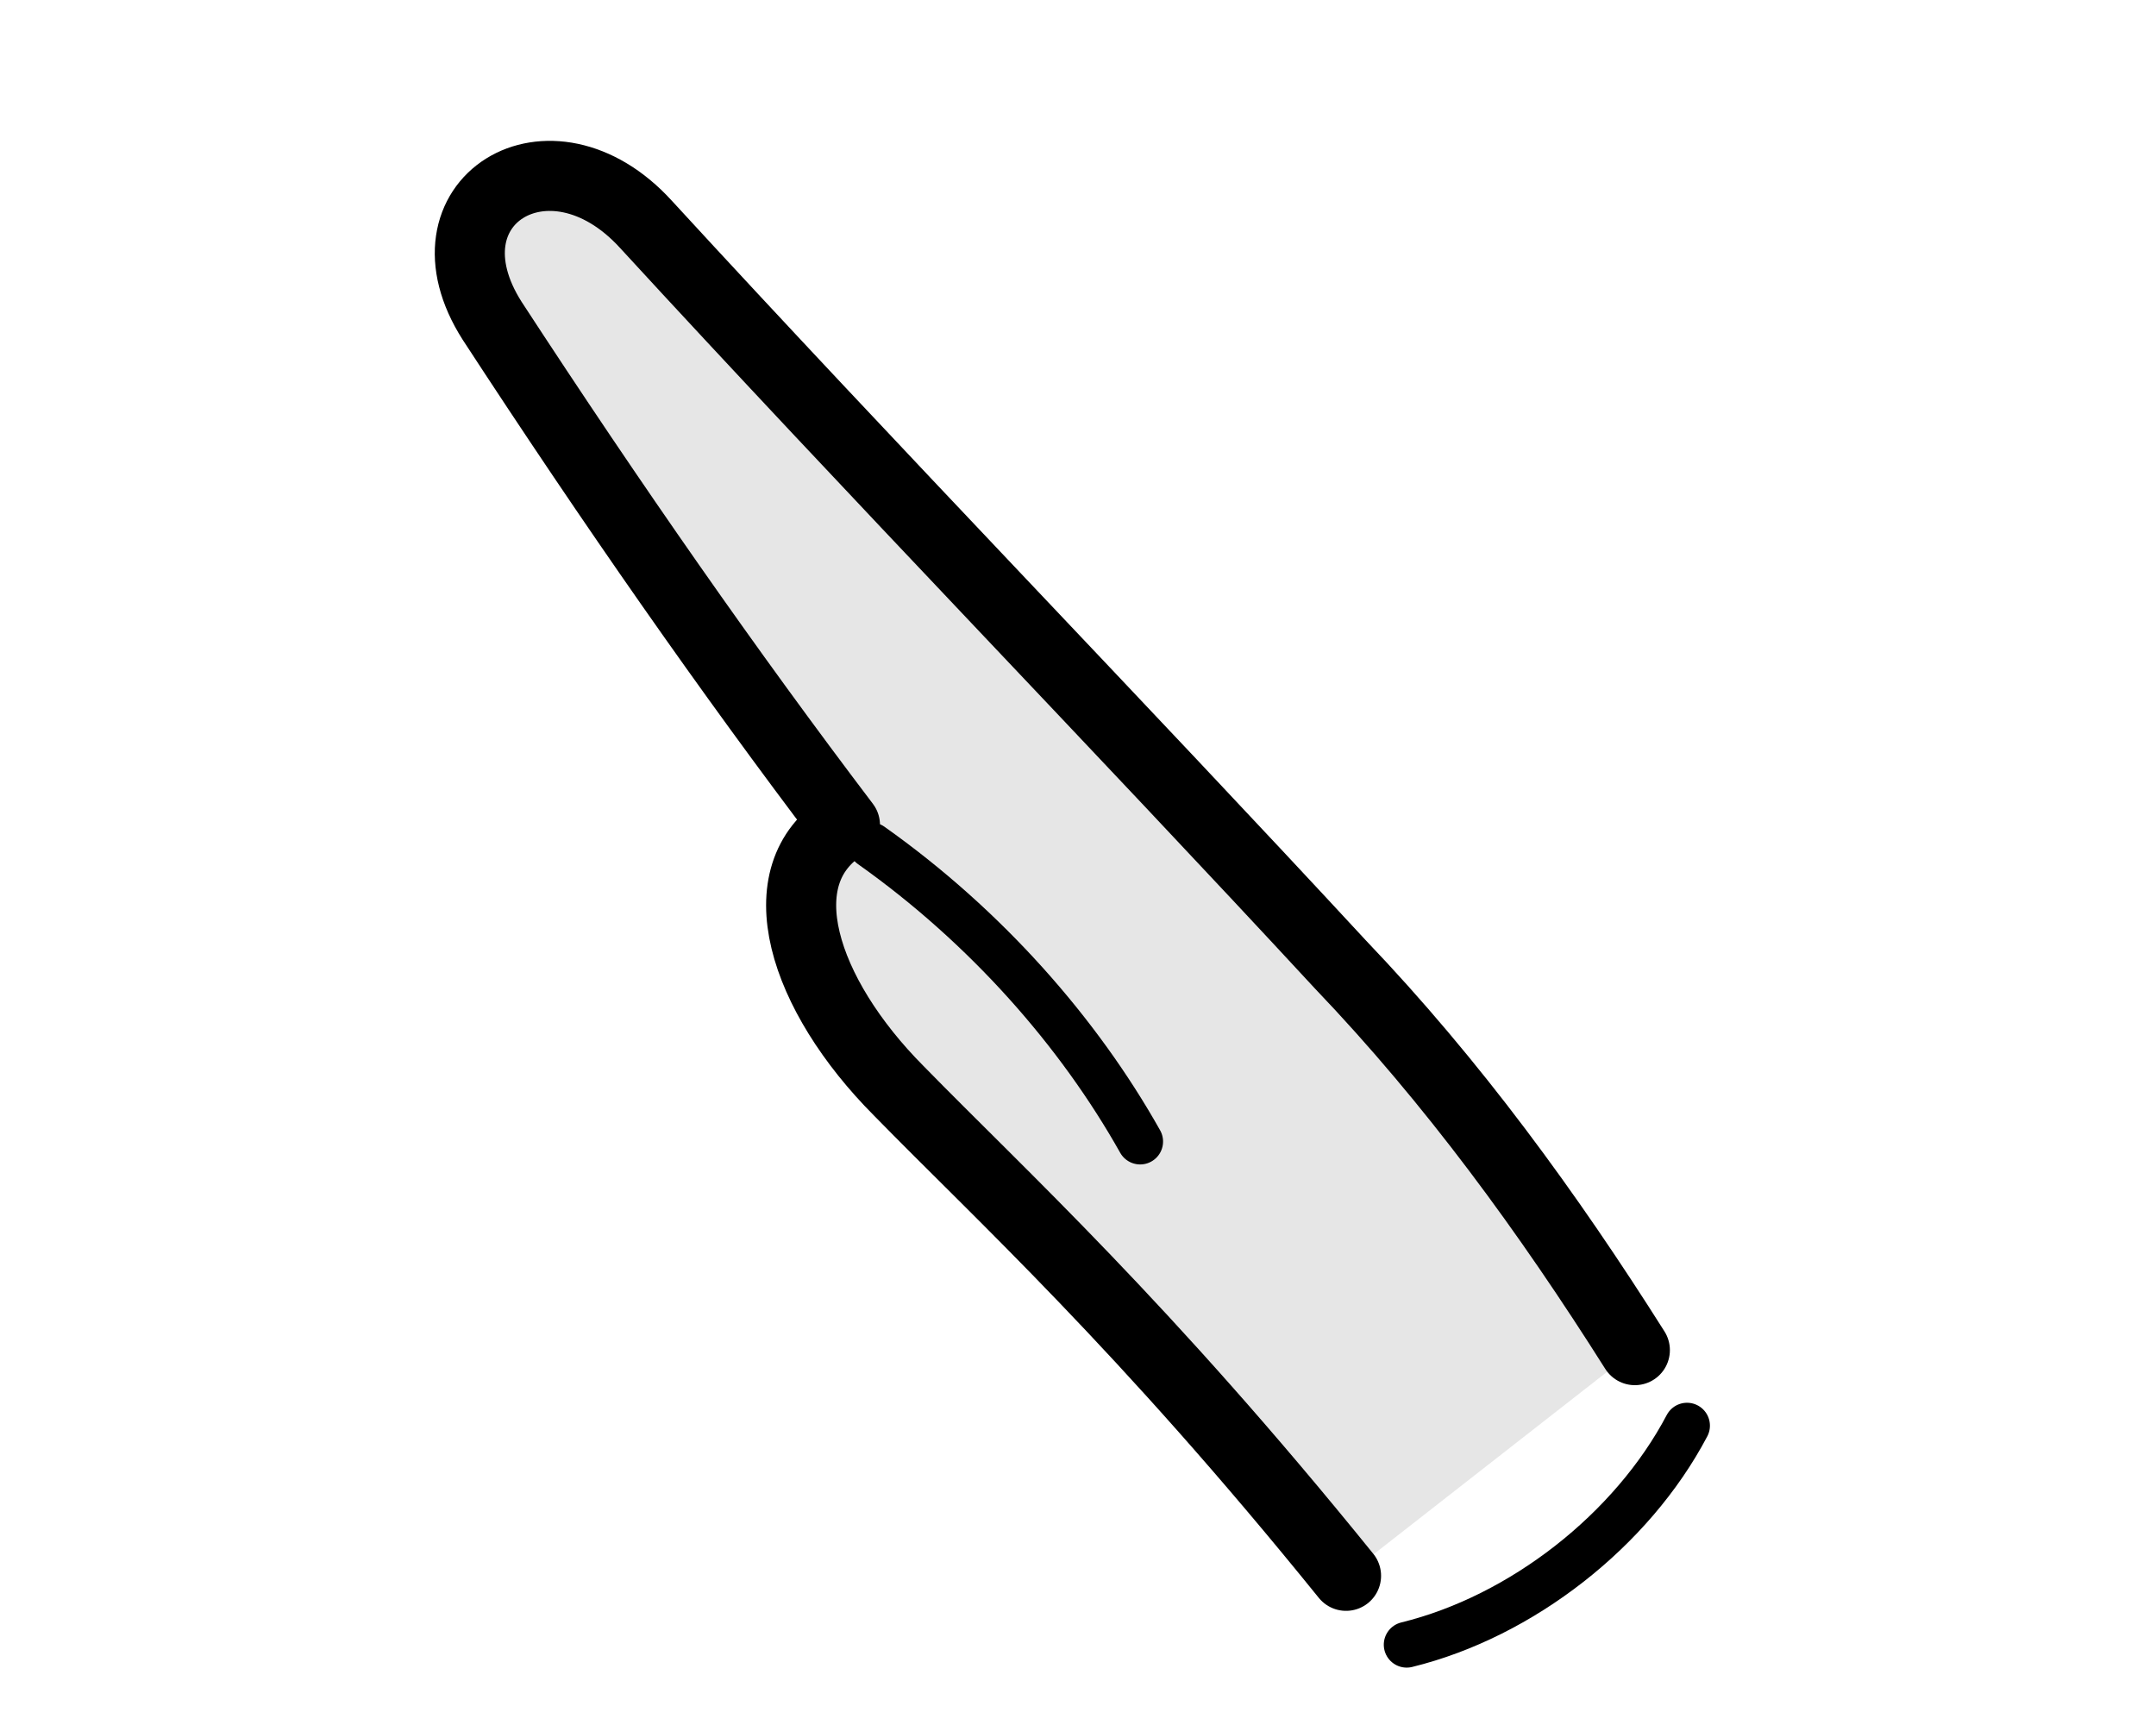
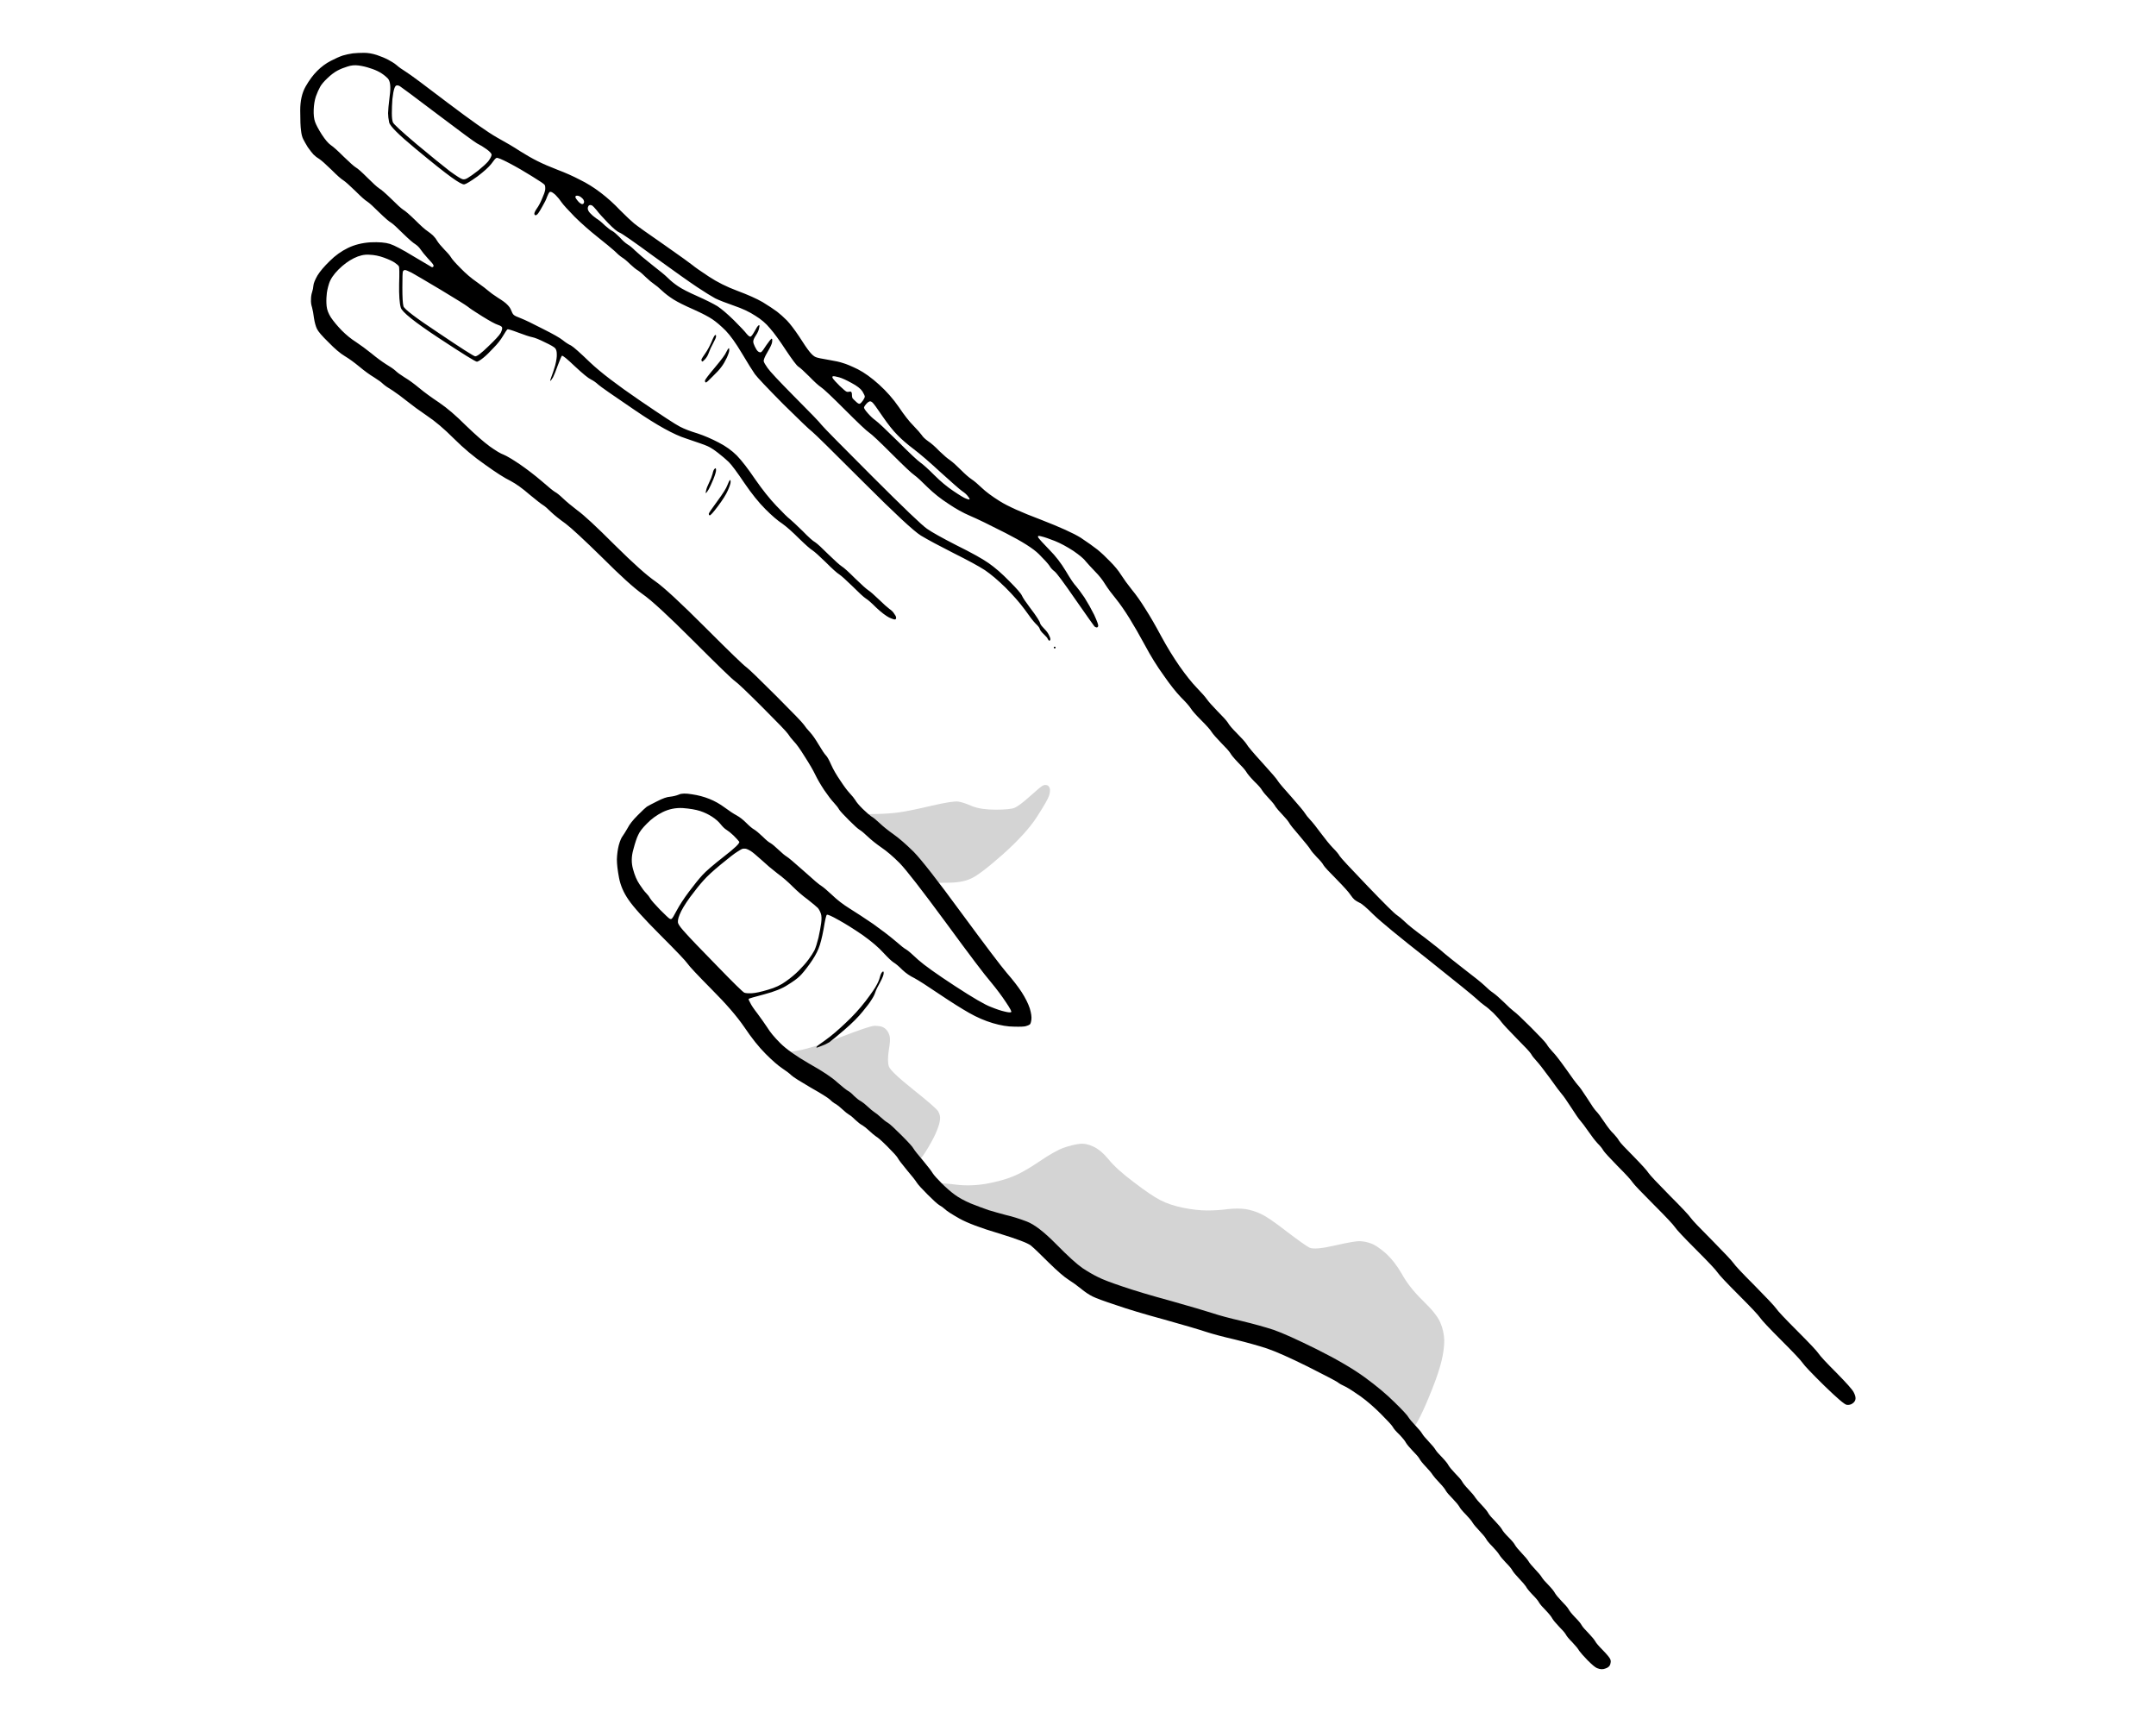
<svg xmlns="http://www.w3.org/2000/svg" viewBox="0 0 80 64" role="img" aria-label="ri (raised re) hand sign">
-   <g transform="translate(47 43) rotate(52)" fill="none" stroke="currentColor" stroke-linecap="round" stroke-linejoin="round">
-     <path d="M14 -6.4 C8 -7 2 -7.2 -4 -6.6 C-16 -5.6 -29 -4.2 -41.5 -3.2 C-46.8 -2.8 -47.4 3 -42.2 3.5 C-34 4.2 -26.5 4.6 -19.4 4.7 C-19.8 8.2 -15.4 9.8 -10.4 9.2 C-5 8.6 2 7.4 14 7.2" fill="currentColor" fill-opacity=".1" stroke-width="2.6" />
-     <path d="M-18.2 4.4 C-13.2 2.9 -8 2.6 -3.4 3.3 M17.4 -6.2 C19.2 -2.2 19.2 3 17.4 7" stroke-width="1.7" />
-   </g>
+   <path d="M35.16 32.75Q34.62 32.76 34.49 32.73Q34.37 32.69 33.78 32.09Q33.19 31.48 32.65 31.05Q32.12 30.62 32.05 30.52Q31.97 30.42 31.97 30.35Q31.97 30.27 32.03 30.24Q32.1 30.2 32.54 30.2Q32.99 30.19 33.36 30.14Q33.73 30.09 34.54 29.9Q35.36 29.71 35.56 29.74Q35.75 29.77 36.07 29.91Q36.4 30.04 36.94 30.04Q37.48 30.04 37.65 29.97Q37.83 29.89 38.22 29.54Q38.62 29.18 38.69 29.15Q38.77 29.11 38.84 29.13Q38.91 29.14 38.95 29.24Q38.98 29.33 38.93 29.51Q38.88 29.68 38.48 30.3Q38.09 30.91 37.22 31.69Q36.35 32.46 36.02 32.6Q35.7 32.75 35.16 32.75ZM33.88 43.07Q33.73 43.03 33.24 42.53Q32.76 42.02 31.87 41.31Q30.97 40.59 30.13 40.03Q29.28 39.47 29.17 39.34Q29.05 39.21 29.06 39.14Q29.08 39.06 29.6 38.98Q30.12 38.89 31.19 38.48Q32.25 38.07 32.44 38.06Q32.64 38.06 32.74 38.1Q32.84 38.14 32.91 38.23Q32.98 38.32 33.01 38.44Q33.05 38.57 32.98 38.96Q32.92 39.36 32.98 39.56Q33.04 39.75 33.88 40.42Q34.72 41.09 34.81 41.23Q34.9 41.38 34.88 41.53Q34.87 41.68 34.77 41.93Q34.68 42.17 34.45 42.56Q34.22 42.95 34.12 43.03Q34.02 43.12 33.88 43.07ZM52.24 53.02Q52.13 52.99 51.58 52.44Q51.03 51.9 50.63 51.6Q50.22 51.3 49.85 51.08Q49.48 50.85 48.57 50.4Q47.65 49.94 47.11 49.76Q46.57 49.58 44.35 48.96Q42.12 48.34 41.41 48.08Q40.69 47.83 40.12 47.46Q39.56 47.08 38.91 46.48Q38.27 45.87 38.05 45.77Q37.83 45.67 36.99 45.42Q36.15 45.16 35.88 45.03Q35.6 44.9 35.23 44.63Q34.86 44.37 34.76 44.23Q34.67 44.1 34.66 44.02Q34.65 43.95 34.78 43.92Q34.91 43.88 35.46 43.95Q36 44.02 36.59 43.92Q37.19 43.81 37.58 43.65Q37.98 43.49 38.57 43.09Q39.16 42.69 39.48 42.58Q39.8 42.47 40.05 42.44Q40.3 42.41 40.57 42.54Q40.85 42.67 41.14 43.02Q41.43 43.38 42.07 43.86Q42.71 44.35 43.06 44.53Q43.41 44.71 43.9 44.81Q44.4 44.91 44.79 44.91Q45.19 44.91 45.56 44.86Q45.93 44.82 46.22 44.86Q46.52 44.91 46.79 45.04Q47.06 45.16 47.73 45.68Q48.4 46.19 48.59 46.29Q48.79 46.38 49.53 46.21Q50.27 46.04 50.47 46.05Q50.67 46.06 50.86 46.13Q51.06 46.19 51.41 46.49Q51.75 46.8 52.02 47.27Q52.28 47.75 52.79 48.25Q53.3 48.74 53.44 49.06Q53.58 49.38 53.59 49.73Q53.59 50.07 53.49 50.49Q53.39 50.91 53.14 51.54Q52.89 52.17 52.71 52.53Q52.53 52.89 52.44 52.97Q52.35 53.05 52.24 53.02Z" fill="currentColor" fill-opacity=".17" />
+   <path d="M59.43 61.93Q59.36 61.93 59.26 61.89Q59.16 61.85 58.91 61.6Q58.67 61.35 58.6 61.25Q58.54 61.14 58.35 60.94Q58.15 60.74 58.1 60.64Q58.04 60.54 57.85 60.35Q57.66 60.15 57.6 60.05Q57.55 59.95 57.36 59.75Q57.17 59.56 57.11 59.46Q57.06 59.36 56.86 59.16Q56.67 58.96 56.62 58.86Q56.56 58.77 56.37 58.57Q56.18 58.37 56.12 58.27Q56.07 58.17 55.88 57.98Q55.69 57.78 55.63 57.68Q55.57 57.58 55.38 57.38Q55.19 57.19 55.14 57.09Q55.08 56.99 54.89 56.79Q54.7 56.59 54.64 56.49Q54.59 56.4 54.4 56.2Q54.2 56 54.15 55.9Q54.09 55.8 53.9 55.6Q53.71 55.41 53.65 55.31Q53.6 55.21 53.41 55.01Q53.22 54.81 53.16 54.72Q53.1 54.62 52.91 54.42Q52.72 54.22 52.67 54.12Q52.61 54.02 52.42 53.83Q52.23 53.63 52.17 53.53Q52.12 53.43 51.93 53.23Q51.73 53.04 51.68 52.94Q51.62 52.84 51.24 52.46Q50.86 52.08 50.49 51.81Q50.12 51.55 49.93 51.45Q49.73 51.36 49.63 51.28Q49.53 51.21 48.52 50.7Q47.51 50.2 47.01 50.03Q46.52 49.87 45.83 49.7Q45.14 49.54 44.74 49.41Q44.35 49.28 43.21 48.96Q42.07 48.65 41.41 48.42Q40.74 48.2 40.54 48.1Q40.34 48 40.12 47.82Q39.9 47.64 39.65 47.48Q39.41 47.33 38.91 46.84Q38.42 46.35 38.25 46.21Q38.07 46.07 37.06 45.76Q36.05 45.46 35.6 45.21Q35.16 44.96 35.06 44.86Q34.96 44.77 34.85 44.71Q34.74 44.64 34.42 44.32Q34.1 44 34.02 43.88Q33.94 43.75 33.65 43.41Q33.36 43.06 33.31 42.96Q33.25 42.86 32.93 42.54Q32.61 42.22 32.5 42.16Q32.4 42.09 32.25 41.95Q32.1 41.81 32 41.75Q31.9 41.7 31.75 41.56Q31.6 41.41 31.51 41.36Q31.41 41.3 31.26 41.16Q31.11 41.02 31.01 40.96Q30.91 40.91 30.8 40.8Q30.68 40.69 30.08 40.35Q29.48 40 29.37 39.9Q29.27 39.8 29.03 39.64Q28.79 39.48 28.41 39.1Q28.03 38.72 27.62 38.11Q27.21 37.51 26.41 36.71Q25.61 35.9 25.51 35.75Q25.41 35.6 24.5 34.69Q23.59 33.78 23.32 33.38Q23.05 32.99 22.97 32.57Q22.89 32.15 22.89 31.88Q22.9 31.6 22.96 31.36Q23.03 31.11 23.11 31.01Q23.18 30.91 23.29 30.72Q23.39 30.52 23.66 30.25Q23.93 29.98 24 29.93Q24.08 29.88 24.38 29.73Q24.69 29.57 24.86 29.56Q25.04 29.54 25.19 29.48Q25.33 29.41 25.68 29.47Q26.02 29.52 26.32 29.64Q26.62 29.76 26.89 29.96Q27.16 30.16 27.33 30.25Q27.51 30.35 27.69 30.53Q27.88 30.72 27.99 30.78Q28.1 30.85 28.3 31.04Q28.49 31.23 28.59 31.28Q28.69 31.34 28.89 31.53Q29.09 31.72 29.19 31.78Q29.28 31.83 29.83 32.32Q30.37 32.81 30.48 32.87Q30.59 32.94 30.88 33.21Q31.16 33.48 31.53 33.71Q31.9 33.94 32.4 34.28Q32.89 34.63 33.21 34.9Q33.53 35.18 33.63 35.23Q33.73 35.29 34.07 35.61Q34.42 35.92 35.43 36.58Q36.44 37.24 36.77 37.36Q37.09 37.49 37.28 37.53Q37.48 37.58 37.52 37.55Q37.56 37.53 37.33 37.19Q37.1 36.84 36.77 36.44Q36.43 36.05 35.09 34.22Q33.75 32.4 33.38 32.02Q33.01 31.65 32.7 31.44Q32.4 31.23 32.2 31.04Q32 30.85 31.9 30.79Q31.8 30.73 31.51 30.44Q31.21 30.14 31.14 30.04Q31.08 29.93 30.94 29.78Q30.8 29.63 30.58 29.31Q30.37 28.99 30.25 28.74Q30.13 28.49 29.86 28.07Q29.6 27.65 29.46 27.51Q29.32 27.36 29.24 27.23Q29.16 27.11 28.3 26.25Q27.43 25.38 27.27 25.27Q27.11 25.16 25.71 23.76Q24.32 22.37 23.84 22.04Q23.36 21.7 22.35 20.69Q21.33 19.69 20.99 19.43Q20.64 19.18 20.44 18.99Q20.25 18.8 20.15 18.74Q20.05 18.68 19.65 18.35Q19.26 18.01 18.94 17.84Q18.61 17.68 18 17.24Q17.38 16.81 16.84 16.27Q16.3 15.73 15.85 15.43Q15.41 15.13 15.11 14.89Q14.81 14.65 14.57 14.49Q14.32 14.34 14.22 14.25Q14.12 14.15 13.88 14Q13.63 13.85 13.33 13.6Q13.04 13.36 12.79 13.21Q12.54 13.06 12.19 12.7Q11.83 12.35 11.76 12.2Q11.69 12.05 11.65 11.8Q11.62 11.56 11.58 11.41Q11.53 11.26 11.54 11.11Q11.54 10.96 11.58 10.84Q11.62 10.72 11.63 10.59Q11.64 10.47 11.78 10.22Q11.93 9.98 12.24 9.68Q12.54 9.38 12.91 9.2Q13.28 9.02 13.75 8.99Q14.22 8.97 14.47 9.05Q14.72 9.13 15.36 9.52Q16 9.9 16.02 9.91Q16.05 9.92 16.07 9.9Q16.1 9.88 16.08 9.83Q16.06 9.78 15.87 9.58Q15.69 9.38 15.61 9.26Q15.53 9.14 15.41 9.06Q15.29 8.99 14.95 8.66Q14.62 8.33 14.51 8.26Q14.4 8.2 14.07 7.88Q13.75 7.56 13.63 7.48Q13.51 7.41 13.19 7.09Q12.86 6.77 12.74 6.69Q12.62 6.62 12.3 6.3Q11.97 5.98 11.85 5.9Q11.73 5.83 11.63 5.73Q11.54 5.63 11.42 5.46Q11.31 5.28 11.25 5.16Q11.19 5.04 11.17 4.84Q11.14 4.64 11.14 4.1Q11.14 3.56 11.34 3.21Q11.54 2.86 11.77 2.63Q12 2.4 12.27 2.26Q12.54 2.12 12.72 2.06Q12.89 2.01 13.09 1.98Q13.28 1.96 13.51 1.96Q13.73 1.96 13.98 2.04Q14.22 2.12 14.41 2.22Q14.6 2.32 14.72 2.42Q14.83 2.52 15.07 2.67Q15.31 2.82 16.62 3.82Q17.93 4.81 18.44 5.1Q18.95 5.38 19.3 5.61Q19.65 5.83 19.95 5.98Q20.25 6.13 20.69 6.3Q21.14 6.47 21.52 6.67Q21.91 6.86 22.29 7.15Q22.67 7.44 23.01 7.8Q23.36 8.15 23.53 8.29Q23.7 8.43 24.64 9.08Q25.58 9.74 25.7 9.84Q25.83 9.95 26.3 10.26Q26.77 10.57 27.36 10.79Q27.95 11.01 28.3 11.21Q28.64 11.42 28.83 11.56Q29.01 11.7 29.2 11.89Q29.38 12.08 29.65 12.48Q29.91 12.89 30.04 13.05Q30.17 13.21 30.27 13.25Q30.37 13.29 30.74 13.35Q31.11 13.41 31.28 13.47Q31.46 13.52 31.83 13.7Q32.2 13.89 32.62 14.27Q33.04 14.65 33.35 15.1Q33.66 15.56 33.89 15.79Q34.12 16.03 34.2 16.14Q34.27 16.25 34.44 16.37Q34.62 16.49 34.86 16.74Q35.11 16.98 35.26 17.08Q35.41 17.19 35.65 17.43Q35.9 17.68 36.05 17.78Q36.2 17.88 36.43 18.1Q36.66 18.32 37.09 18.59Q37.53 18.87 38.62 19.28Q39.7 19.7 40.1 19.95Q40.49 20.21 40.72 20.39Q40.94 20.57 41.19 20.83Q41.45 21.09 41.6 21.33Q41.76 21.58 42 21.88Q42.24 22.17 42.5 22.59Q42.77 23.01 43.09 23.61Q43.41 24.2 43.77 24.72Q44.13 25.23 44.41 25.52Q44.69 25.81 44.78 25.94Q44.87 26.07 45.17 26.38Q45.48 26.69 45.56 26.81Q45.63 26.94 45.9 27.21Q46.17 27.48 46.25 27.6Q46.32 27.73 46.84 28.3Q47.36 28.87 47.42 28.98Q47.49 29.09 47.93 29.58Q48.36 30.07 48.42 30.17Q48.48 30.27 48.62 30.42Q48.76 30.57 49.01 30.91Q49.27 31.26 49.46 31.46Q49.65 31.65 49.71 31.76Q49.78 31.87 50.74 32.87Q51.7 33.87 51.83 33.95Q51.95 34.03 52.13 34.2Q52.3 34.37 52.87 34.79Q53.43 35.22 53.58 35.36Q53.73 35.49 54.32 35.95Q54.91 36.4 55.09 36.57Q55.26 36.74 55.41 36.84Q55.55 36.94 55.8 37.18Q56.05 37.43 56.17 37.52Q56.3 37.61 56.8 38.11Q57.31 38.62 57.39 38.74Q57.46 38.86 57.6 39.01Q57.75 39.16 58.1 39.65Q58.45 40.15 58.54 40.25Q58.64 40.35 58.89 40.74Q59.14 41.14 59.23 41.23Q59.33 41.33 59.53 41.63Q59.73 41.93 59.88 42.07Q60.02 42.22 60.08 42.33Q60.15 42.44 60.62 42.91Q61.09 43.39 61.17 43.52Q61.26 43.65 61.95 44.35Q62.64 45.04 62.74 45.19Q62.84 45.33 63.53 46.02Q64.22 46.72 64.32 46.86Q64.42 47.01 65.11 47.7Q65.8 48.4 65.9 48.54Q66 48.69 66.69 49.38Q67.38 50.07 67.48 50.22Q67.58 50.37 68.15 50.94Q68.71 51.51 68.78 51.65Q68.86 51.8 68.85 51.9Q68.84 52 68.74 52.07Q68.64 52.14 68.52 52.12Q68.4 52.1 67.69 51.41Q66.99 50.72 66.89 50.57Q66.79 50.42 66.1 49.73Q65.41 49.04 65.31 48.89Q65.21 48.74 64.52 48.05Q63.83 47.36 63.73 47.21Q63.63 47.06 62.94 46.37Q62.25 45.68 62.15 45.53Q62.05 45.38 61.36 44.69Q60.67 44 60.58 43.87Q60.49 43.73 60.02 43.26Q59.56 42.79 59.49 42.68Q59.43 42.57 59.28 42.42Q59.14 42.27 58.94 41.98Q58.73 41.68 58.64 41.58Q58.55 41.48 58.3 41.09Q58.04 40.69 57.95 40.59Q57.86 40.49 57.51 40Q57.15 39.51 57.01 39.36Q56.87 39.21 56.81 39.1Q56.74 38.99 56.28 38.53Q55.83 38.07 55.72 37.93Q55.61 37.78 55.41 37.58Q55.21 37.39 55.09 37.31Q54.96 37.22 54.79 37.06Q54.61 36.89 52.99 35.6Q51.36 34.32 50.96 33.93Q50.57 33.54 50.44 33.49Q50.32 33.43 50.26 33.38Q50.2 33.33 50.11 33.2Q50.02 33.06 49.6 32.63Q49.17 32.2 49.11 32.1Q49.06 32 48.86 31.8Q48.67 31.6 48.62 31.51Q48.56 31.41 48.22 31.01Q47.88 30.62 47.83 30.52Q47.77 30.42 47.58 30.22Q47.39 30.02 47.33 29.93Q47.28 29.83 47.09 29.63Q46.9 29.43 46.83 29.32Q46.77 29.21 46.53 28.98Q46.3 28.74 46.24 28.63Q46.17 28.52 45.94 28.29Q45.71 28.05 45.65 27.94Q45.58 27.83 45.31 27.56Q45.04 27.28 44.96 27.16Q44.89 27.04 44.58 26.73Q44.27 26.42 44.19 26.29Q44.1 26.15 43.82 25.87Q43.54 25.58 43.18 25.06Q42.81 24.55 42.49 23.95Q42.17 23.36 41.91 22.94Q41.65 22.52 41.41 22.22Q41.17 21.93 41.01 21.68Q40.86 21.43 40.63 21.2Q40.4 20.96 40.29 20.83Q40.19 20.69 39.83 20.44Q39.46 20.2 39.14 20.07Q38.81 19.94 38.64 19.9Q38.47 19.85 38.53 19.95Q38.6 20.05 38.94 20.4Q39.28 20.74 39.55 21.19Q39.81 21.63 39.93 21.75Q40.04 21.88 40.24 22.17Q40.43 22.47 40.6 22.81Q40.76 23.16 40.75 23.22Q40.74 23.28 40.69 23.28Q40.64 23.27 40.61 23.24Q40.58 23.21 39.91 22.25Q39.24 21.28 39.13 21.2Q39.01 21.11 38.94 20.99Q38.86 20.87 38.55 20.56Q38.24 20.25 37.32 19.78Q36.4 19.31 36 19.14Q35.6 18.97 35.19 18.69Q34.77 18.42 34.42 18.08Q34.07 17.73 33.93 17.63Q33.78 17.53 33.09 16.84Q32.4 16.15 32.25 16.05Q32.1 15.95 31.36 15.21Q30.62 14.47 30.47 14.37Q30.32 14.27 30.03 13.97Q29.73 13.67 29.62 13.6Q29.52 13.53 29.16 12.99Q28.8 12.44 28.57 12.18Q28.35 11.91 28.02 11.71Q27.7 11.5 27.23 11.34Q26.77 11.18 26.54 11.07Q26.32 10.95 25.88 10.66Q25.43 10.36 24.27 9.52Q23.11 8.67 22.99 8.63Q22.86 8.58 22.56 8.27Q22.25 7.95 22.14 7.8Q22.02 7.66 21.98 7.63Q21.93 7.6 21.88 7.61Q21.83 7.62 21.81 7.71Q21.8 7.8 21.89 7.9Q21.98 8 22.12 8.1Q22.27 8.19 22.44 8.36Q22.62 8.52 22.72 8.57Q22.81 8.62 22.99 8.8Q23.16 8.99 23.29 9.07Q23.41 9.14 23.58 9.31Q23.76 9.48 24.2 9.83Q24.64 10.17 24.79 10.32Q24.94 10.47 25.16 10.62Q25.38 10.77 25.88 10.99Q26.37 11.21 26.62 11.36Q26.86 11.52 27.23 11.88Q27.6 12.25 27.7 12.38Q27.8 12.5 27.85 12.49Q27.9 12.47 28 12.29Q28.1 12.1 28.15 12.07Q28.2 12.04 28.17 12.16Q28.15 12.29 28.05 12.44Q27.95 12.59 27.95 12.67Q27.95 12.74 28.01 12.86Q28.07 12.99 28.13 13.04Q28.2 13.09 28.25 13.06Q28.3 13.02 28.44 12.8Q28.59 12.59 28.62 12.57Q28.64 12.56 28.65 12.58Q28.66 12.59 28.65 12.69Q28.64 12.79 28.48 13.06Q28.32 13.33 28.34 13.41Q28.36 13.48 28.48 13.65Q28.6 13.83 29.48 14.72Q30.37 15.61 30.49 15.77Q30.62 15.93 32.37 17.68Q34.12 19.43 34.4 19.62Q34.67 19.81 35.49 20.23Q36.32 20.64 36.68 20.89Q37.04 21.14 37.45 21.56Q37.87 21.98 37.92 22.1Q37.98 22.23 38.2 22.52Q38.42 22.81 38.5 22.94Q38.58 23.06 38.6 23.14Q38.63 23.21 38.75 23.33Q38.88 23.46 38.93 23.58Q38.99 23.7 38.97 23.74Q38.96 23.77 38.94 23.77Q38.91 23.77 38.88 23.71Q38.86 23.65 38.73 23.53Q38.6 23.41 38.58 23.33Q38.56 23.26 38.43 23.14Q38.3 23.01 38.02 22.61Q37.73 22.22 37.31 21.8Q36.88 21.38 36.54 21.15Q36.2 20.93 35.38 20.52Q34.57 20.11 34.17 19.87Q33.78 19.63 32.04 17.89Q30.3 16.15 30.14 16.02Q29.98 15.9 29.06 14.99Q28.15 14.07 28.01 13.88Q27.87 13.68 27.53 13.11Q27.19 12.54 26.93 12.27Q26.66 12 26.44 11.85Q26.22 11.7 25.73 11.48Q25.23 11.26 24.99 11.11Q24.74 10.95 24.57 10.79Q24.39 10.62 24.27 10.54Q24.15 10.46 23.97 10.29Q23.8 10.12 23.68 10.04Q23.56 9.97 23.38 9.8Q23.21 9.63 23.08 9.55Q22.96 9.47 22.79 9.3Q22.61 9.14 22.17 8.79Q21.73 8.44 21.33 8.05Q20.94 7.65 20.84 7.51Q20.74 7.36 20.62 7.24Q20.49 7.12 20.44 7.12Q20.4 7.11 20.38 7.14Q20.36 7.16 20.3 7.3Q20.25 7.45 20.13 7.65Q20.02 7.85 19.98 7.9Q19.95 7.95 19.9 7.98Q19.85 8 19.83 7.95Q19.81 7.9 19.91 7.75Q20.02 7.6 20.11 7.38Q20.21 7.16 20.23 7.04Q20.24 6.91 20.21 6.86Q20.18 6.81 19.74 6.54Q19.31 6.27 18.89 6.05Q18.47 5.83 18.42 5.86Q18.37 5.88 18.23 6.08Q18.08 6.27 17.71 6.55Q17.33 6.82 17.23 6.84Q17.14 6.86 16.74 6.57Q16.35 6.29 15.41 5.51Q14.48 4.74 14.44 4.54Q14.4 4.35 14.4 4.2Q14.4 4.05 14.46 3.56Q14.53 3.06 14.39 2.91Q14.25 2.77 14.09 2.68Q13.93 2.59 13.73 2.53Q13.53 2.46 13.31 2.43Q13.09 2.4 12.89 2.47Q12.69 2.53 12.52 2.62Q12.35 2.71 12.15 2.9Q11.95 3.09 11.88 3.22Q11.8 3.36 11.72 3.58Q11.65 3.8 11.64 4.07Q11.63 4.35 11.69 4.52Q11.75 4.69 11.94 4.99Q12.13 5.28 12.27 5.38Q12.42 5.48 12.75 5.81Q13.09 6.14 13.2 6.21Q13.31 6.27 13.63 6.59Q13.95 6.91 14.07 6.99Q14.19 7.06 14.52 7.38Q14.84 7.7 14.96 7.78Q15.08 7.85 15.41 8.17Q15.73 8.49 15.87 8.58Q16 8.67 16.08 8.75Q16.17 8.84 16.23 8.95Q16.3 9.06 16.48 9.25Q16.66 9.43 16.73 9.54Q16.79 9.65 17.09 9.95Q17.38 10.25 17.7 10.47Q18.02 10.7 18.12 10.79Q18.22 10.88 18.48 11.05Q18.74 11.21 18.83 11.31Q18.93 11.41 18.97 11.52Q19.01 11.63 19.06 11.68Q19.11 11.73 19.33 11.81Q19.56 11.9 20.14 12.2Q20.72 12.49 20.88 12.62Q21.04 12.75 21.19 12.82Q21.33 12.9 21.9 13.45Q22.47 13.99 23.73 14.85Q24.99 15.71 25.23 15.83Q25.48 15.96 25.88 16.08Q26.27 16.21 26.67 16.42Q27.06 16.62 27.34 16.9Q27.62 17.19 28.02 17.78Q28.43 18.37 28.81 18.77Q29.19 19.17 29.31 19.26Q29.43 19.36 29.78 19.7Q30.12 20.05 30.25 20.12Q30.37 20.2 30.74 20.57Q31.11 20.93 31.23 21.01Q31.36 21.09 31.73 21.46Q32.1 21.82 32.22 21.9Q32.34 21.98 32.61 22.24Q32.89 22.51 33 22.59Q33.12 22.67 33.18 22.77Q33.25 22.86 33.25 22.91Q33.26 22.96 33.22 22.98Q33.19 23 32.99 22.91Q32.8 22.81 32.52 22.55Q32.25 22.28 32.12 22.2Q32 22.12 31.63 21.75Q31.26 21.39 31.14 21.31Q31.01 21.23 30.64 20.86Q30.27 20.5 30.15 20.42Q30.02 20.34 29.65 19.98Q29.28 19.61 29.03 19.43Q28.77 19.26 28.4 18.89Q28.03 18.52 27.62 17.92Q27.21 17.31 27.04 17.14Q26.86 16.97 26.64 16.8Q26.42 16.63 26.27 16.56Q26.12 16.49 25.46 16.27Q24.79 16.06 23.56 15.22Q22.32 14.38 22.2 14.27Q22.07 14.15 21.93 14.08Q21.78 14.01 21.33 13.59Q20.89 13.17 20.85 13.2Q20.82 13.23 20.7 13.55Q20.59 13.86 20.52 14Q20.44 14.13 20.42 14.13Q20.4 14.14 20.46 13.98Q20.52 13.83 20.6 13.56Q20.67 13.28 20.66 13.14Q20.66 12.99 20.6 12.92Q20.54 12.85 20.22 12.7Q19.9 12.54 19.75 12.51Q19.6 12.48 19.23 12.34Q18.86 12.2 18.83 12.22Q18.79 12.25 18.66 12.47Q18.53 12.69 18.31 12.91Q18.1 13.14 17.94 13.27Q17.78 13.4 17.7 13.42Q17.63 13.43 16.28 12.54Q14.93 11.65 14.87 11.41Q14.8 11.16 14.81 10.54Q14.83 9.93 14.8 9.88Q14.77 9.83 14.64 9.74Q14.52 9.66 14.25 9.56Q13.98 9.46 13.7 9.45Q13.43 9.43 13.13 9.58Q12.83 9.73 12.56 10Q12.29 10.27 12.21 10.52Q12.13 10.77 12.12 10.96Q12.1 11.16 12.12 11.36Q12.14 11.56 12.28 11.78Q12.43 12 12.68 12.26Q12.94 12.52 13.21 12.69Q13.48 12.87 13.78 13.11Q14.07 13.35 14.32 13.51Q14.57 13.66 14.67 13.75Q14.77 13.85 15.01 14Q15.26 14.15 15.56 14.4Q15.85 14.64 16.3 14.94Q16.74 15.24 17.28 15.78Q17.83 16.31 18.17 16.56Q18.52 16.81 18.69 16.87Q18.86 16.94 19.28 17.22Q19.7 17.51 20.1 17.85Q20.49 18.19 20.59 18.25Q20.69 18.3 20.89 18.49Q21.09 18.68 21.43 18.94Q21.78 19.19 22.81 20.22Q23.85 21.25 24.32 21.57Q24.79 21.9 26.16 23.27Q27.53 24.64 27.69 24.75Q27.85 24.87 28.8 25.82Q29.75 26.77 29.83 26.89Q29.91 27.01 30.05 27.16Q30.19 27.31 30.38 27.63Q30.57 27.95 30.65 28.03Q30.72 28.1 30.84 28.37Q30.96 28.64 31.18 28.96Q31.39 29.28 31.53 29.43Q31.67 29.58 31.74 29.69Q31.8 29.8 32.01 30.01Q32.23 30.22 32.33 30.29Q32.44 30.35 32.64 30.54Q32.84 30.73 33.15 30.95Q33.45 31.16 33.9 31.6Q34.34 32.05 35.68 33.88Q37.02 35.7 37.36 36.1Q37.7 36.49 37.91 36.81Q38.12 37.14 38.21 37.41Q38.29 37.68 38.27 37.83Q38.25 37.98 38.21 38.01Q38.17 38.04 38.07 38.07Q37.98 38.1 37.63 38.09Q37.28 38.09 36.84 37.96Q36.4 37.83 35.96 37.58Q35.52 37.33 34.85 36.88Q34.17 36.42 33.93 36.29Q33.68 36.17 33.48 35.98Q33.28 35.78 33.16 35.71Q33.04 35.63 32.78 35.35Q32.52 35.06 32.02 34.7Q31.51 34.35 31.11 34.13Q30.72 33.91 30.68 33.94Q30.64 33.98 30.56 34.47Q30.47 34.96 30.37 35.2Q30.27 35.45 30.04 35.77Q29.8 36.1 29.67 36.22Q29.54 36.35 29.23 36.54Q28.93 36.74 28.36 36.89Q27.79 37.04 27.78 37.06Q27.77 37.09 27.84 37.21Q27.9 37.34 28.11 37.61Q28.31 37.88 28.47 38.12Q28.62 38.37 28.95 38.7Q29.28 39.03 30.02 39.46Q30.77 39.88 31.06 40.15Q31.36 40.41 31.46 40.47Q31.56 40.52 31.7 40.67Q31.85 40.81 31.95 40.86Q32.05 40.92 32.2 41.06Q32.35 41.2 32.44 41.26Q32.54 41.32 32.69 41.46Q32.84 41.6 32.95 41.66Q33.06 41.73 33.45 42.12Q33.85 42.52 33.9 42.62Q33.96 42.72 34.25 43.06Q34.54 43.41 34.61 43.53Q34.69 43.65 34.94 43.9Q35.19 44.15 35.42 44.32Q35.65 44.49 36.02 44.65Q36.4 44.8 36.69 44.9Q36.99 44.99 37.33 45.08Q37.68 45.16 38.1 45.32Q38.52 45.48 39.19 46.16Q39.85 46.83 40.17 47.05Q40.49 47.26 40.74 47.38Q40.99 47.51 41.65 47.73Q42.32 47.96 43.46 48.27Q44.59 48.59 44.99 48.72Q45.38 48.85 46.07 49.01Q46.77 49.18 47.26 49.34Q47.75 49.51 48.86 50.06Q49.98 50.62 50.64 51.1Q51.31 51.59 51.75 52.03Q52.2 52.47 52.26 52.58Q52.33 52.69 52.52 52.89Q52.71 53.09 52.77 53.19Q52.82 53.28 53.01 53.48Q53.2 53.68 53.26 53.78Q53.32 53.88 53.51 54.07Q53.7 54.27 53.75 54.37Q53.81 54.47 54 54.67Q54.19 54.86 54.25 54.96Q54.3 55.06 54.49 55.26Q54.68 55.46 54.74 55.56Q54.8 55.65 54.99 55.85Q55.18 56.05 55.23 56.15Q55.29 56.25 55.48 56.44Q55.67 56.64 55.73 56.74Q55.78 56.84 55.98 57.04Q56.17 57.23 56.22 57.33Q56.28 57.43 56.47 57.63Q56.66 57.83 56.72 57.93Q56.77 58.02 56.96 58.22Q57.15 58.42 57.21 58.52Q57.27 58.62 57.46 58.81Q57.65 59.01 57.7 59.11Q57.76 59.21 57.95 59.41Q58.14 59.6 58.2 59.7Q58.25 59.8 58.44 60Q58.64 60.2 58.69 60.3Q58.75 60.4 58.94 60.59Q59.13 60.79 59.19 60.89Q59.24 60.99 59.48 61.23Q59.72 61.48 59.75 61.56Q59.78 61.63 59.76 61.7Q59.75 61.78 59.7 61.83Q59.65 61.88 59.58 61.9Q59.51 61.93 59.43 61.93ZM17.36 6.6Q17.48 6.53 17.74 6.33Q18 6.12 18.12 5.98Q18.23 5.83 18.24 5.75Q18.25 5.68 18.06 5.54Q17.88 5.41 17.7 5.32Q17.53 5.22 16.22 4.23Q14.91 3.24 14.84 3.2Q14.77 3.16 14.72 3.17Q14.67 3.17 14.63 3.29Q14.59 3.41 14.56 3.68Q14.54 3.95 14.54 4.2Q14.54 4.44 14.58 4.54Q14.62 4.64 15.46 5.35Q16.3 6.05 16.69 6.35Q17.09 6.64 17.17 6.65Q17.25 6.67 17.36 6.6ZM21.67 7.51Q21.68 7.46 21.65 7.41Q21.62 7.36 21.55 7.31Q21.48 7.26 21.41 7.26Q21.35 7.26 21.35 7.31Q21.36 7.36 21.42 7.43Q21.48 7.51 21.53 7.54Q21.58 7.58 21.62 7.57Q21.66 7.56 21.67 7.51ZM18.11 12.86Q18.5 12.49 18.58 12.35Q18.65 12.2 18.63 12.15Q18.62 12.1 18.47 12.05Q18.32 12 17.9 11.74Q17.48 11.48 17.36 11.38Q17.23 11.28 16.35 10.75Q15.46 10.22 15.26 10.11Q15.06 10.01 15.02 10.02Q14.98 10.02 14.95 10.07Q14.93 10.12 14.93 10.67Q14.93 11.21 14.97 11.36Q15 11.51 16.27 12.35Q17.53 13.2 17.63 13.22Q17.73 13.23 18.11 12.86ZM26.05 13.41Q26.02 13.38 26.03 13.33Q26.05 13.28 26.17 13.11Q26.29 12.94 26.4 12.69Q26.5 12.44 26.54 12.43Q26.57 12.41 26.57 12.48Q26.57 12.54 26.46 12.74Q26.35 12.94 26.3 13.09Q26.25 13.23 26.16 13.33Q26.07 13.43 26.05 13.41ZM26.19 14.19Q26.15 14.17 26.16 14.12Q26.16 14.07 26.53 13.63Q26.9 13.19 26.95 13.06Q27.01 12.94 27.04 12.92Q27.06 12.91 27.06 12.99Q27.06 13.07 26.97 13.27Q26.87 13.48 26.77 13.61Q26.67 13.75 26.44 13.97Q26.22 14.2 26.19 14.19ZM32.02 14.86Q32.08 14.77 32.09 14.72Q32.09 14.67 32 14.52Q31.9 14.37 31.6 14.21Q31.31 14.05 31.14 14Q30.96 13.95 30.91 13.96Q30.86 13.97 30.91 14.05Q30.96 14.12 31.16 14.32Q31.36 14.51 31.41 14.53Q31.46 14.55 31.53 14.53Q31.6 14.51 31.61 14.61Q31.61 14.72 31.63 14.77Q31.66 14.81 31.76 14.9Q31.85 14.99 31.9 14.98Q31.95 14.96 32.02 14.86ZM35.92 18.42Q35.85 18.32 35.7 18.22Q35.56 18.12 34.91 17.53Q34.27 16.94 33.9 16.66Q33.53 16.38 33.3 16.14Q33.06 15.9 32.75 15.45Q32.44 14.99 32.37 14.93Q32.3 14.87 32.25 14.9Q32.2 14.92 32.14 14.99Q32.08 15.06 32.06 15.11Q32.05 15.16 32.2 15.33Q32.35 15.5 32.49 15.6Q32.64 15.71 33.31 16.37Q33.98 17.04 34.15 17.16Q34.32 17.28 34.67 17.63Q35.02 17.98 35.38 18.22Q35.75 18.47 35.85 18.5Q35.95 18.54 35.97 18.53Q36 18.52 35.92 18.42ZM26.2 18.29Q26.17 18.31 26.2 18.2Q26.22 18.09 26.31 17.91Q26.4 17.73 26.44 17.58Q26.47 17.43 26.52 17.39Q26.57 17.34 26.57 17.44Q26.57 17.53 26.47 17.78Q26.37 18.02 26.3 18.15Q26.22 18.28 26.2 18.29ZM26.33 19.12Q26.3 19.11 26.3 19.06Q26.31 19.01 26.62 18.59Q26.93 18.17 26.99 18Q27.06 17.83 27.08 17.81Q27.11 17.8 27.11 17.88Q27.11 17.96 27.01 18.19Q26.91 18.42 26.64 18.78Q26.37 19.14 26.33 19.12ZM39.13 24.06Q39.1 24.05 39.1 24.02Q39.11 23.99 39.14 23.99Q39.17 24 39.17 24.03Q39.16 24.06 39.13 24.06ZM25.11 33.78Q25.27 33.48 25.56 33.09Q25.86 32.69 26.06 32.47Q26.26 32.25 26.86 31.78Q27.47 31.31 27.43 31.23Q27.38 31.16 27.22 31Q27.06 30.85 26.96 30.79Q26.86 30.73 26.74 30.58Q26.62 30.43 26.42 30.3Q26.22 30.17 25.98 30.09Q25.73 30.01 25.33 29.98Q24.94 29.96 24.59 30.13Q24.25 30.3 24 30.56Q23.75 30.81 23.68 30.98Q23.6 31.14 23.5 31.52Q23.39 31.9 23.49 32.25Q23.58 32.59 23.73 32.81Q23.88 33.04 23.98 33.14Q24.07 33.23 24.13 33.34Q24.2 33.45 24.49 33.75Q24.79 34.05 24.84 34.08Q24.89 34.11 24.92 34.09Q24.96 34.07 25.11 33.78ZM28.5 36.72Q28.89 36.61 29.16 36.41Q29.43 36.22 29.64 36.01Q29.85 35.8 30 35.6Q30.14 35.41 30.22 35.26Q30.29 35.11 30.37 34.79Q30.44 34.47 30.47 34.25Q30.5 34.02 30.46 33.9Q30.42 33.78 30.35 33.69Q30.27 33.61 29.98 33.38Q29.68 33.16 29.41 32.89Q29.14 32.62 28.84 32.4Q28.54 32.17 28.25 31.9Q27.95 31.63 27.85 31.57Q27.75 31.51 27.68 31.49Q27.6 31.48 27.56 31.49Q27.51 31.5 27.36 31.6Q27.21 31.69 26.75 32.07Q26.3 32.44 26.1 32.67Q25.9 32.89 25.61 33.28Q25.32 33.68 25.22 33.93Q25.12 34.17 25.17 34.27Q25.21 34.37 25.45 34.63Q25.68 34.89 26.61 35.84Q27.53 36.79 27.62 36.83Q27.7 36.86 27.9 36.85Q28.1 36.84 28.5 36.72ZM30.3 38.87Q30.29 38.86 30.3 38.84Q30.31 38.81 30.64 38.58Q30.96 38.35 31.37 37.96Q31.78 37.58 32.12 37.14Q32.46 36.69 32.53 36.54Q32.61 36.4 32.65 36.25Q32.69 36.1 32.74 36.06Q32.79 36.01 32.79 36.1Q32.79 36.2 32.66 36.44Q32.52 36.69 32.48 36.81Q32.44 36.94 32.34 37.09Q32.25 37.24 32.01 37.53Q31.77 37.83 31.34 38.2Q30.91 38.57 30.77 38.67Q30.62 38.76 30.47 38.81Q30.32 38.87 30.3 38.87Z" fill="currentColor" />
</svg>
